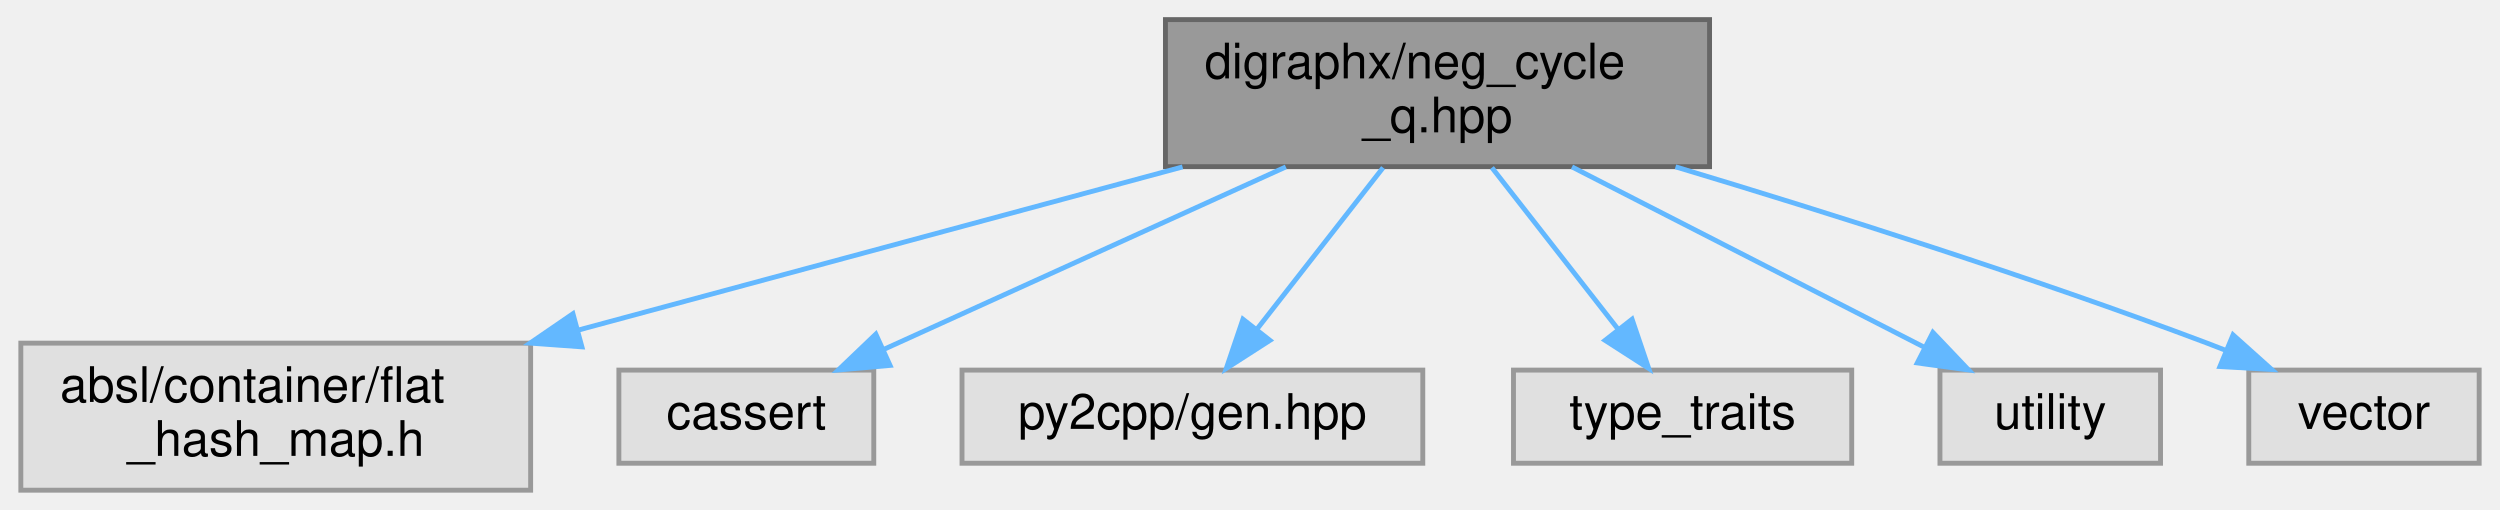
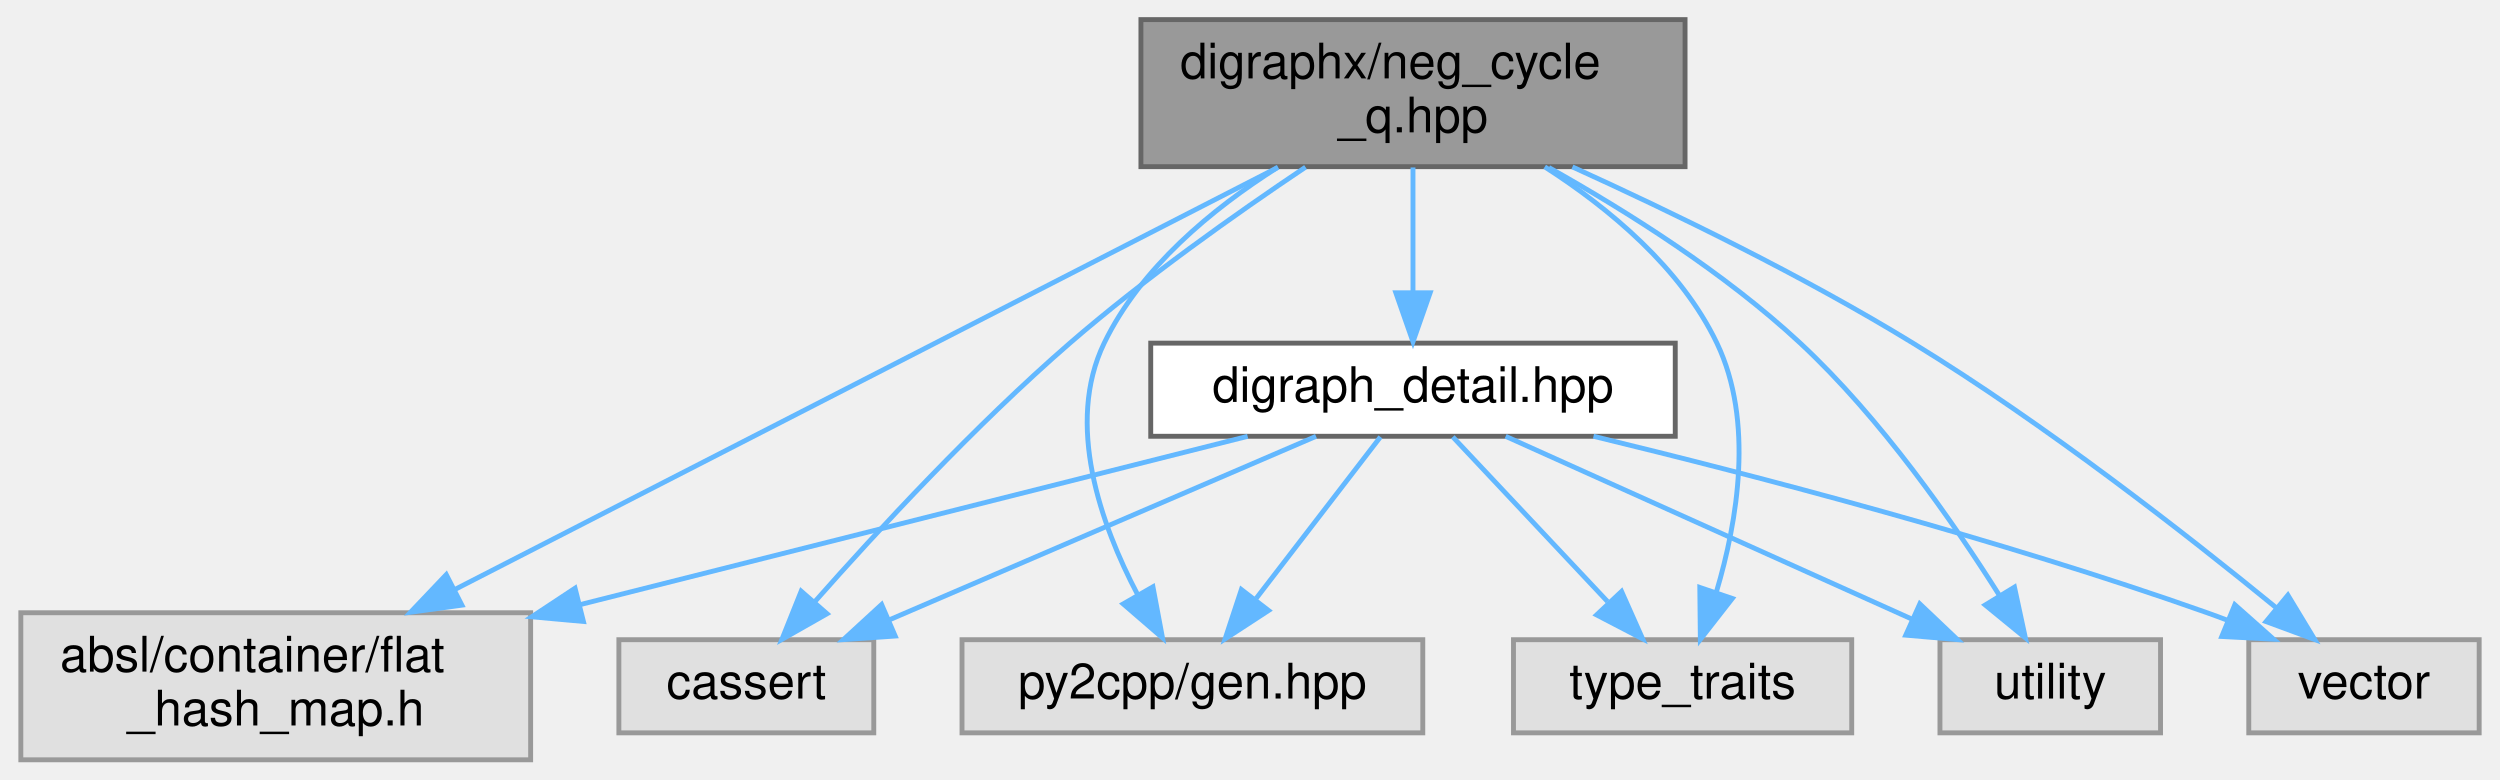
- <svg xmlns="http://www.w3.org/2000/svg" xmlns:xlink="http://www.w3.org/1999/xlink" width="510pt" height="104pt" viewBox="0.00 0.00 509.50 104.00">
-   <g id="graph0" class="graph" transform="scale(1 1) rotate(0) translate(4 100)">
+ <svg xmlns="http://www.w3.org/2000/svg" xmlns:xlink="http://www.w3.org/1999/xlink" width="510pt" height="159pt" viewBox="0.00 0.00 509.50 159.00">
+   <g id="graph0" class="graph" transform="scale(1 1) rotate(0) translate(4 155)">
    <g id="Node000001" class="node">
      <g id="a_Node000001">
        <a xlink:title="Negative cycle detection with constraints using Howard's method.">
-           <polygon fill="#999999" stroke="#666666" points="344.5,-96 233.5,-96 233.5,-66 344.5,-66 344.5,-96" />
-           <text text-anchor="start" x="241.5" y="-84" font-family="Helvetica,sans-Serif" font-size="10.00">digraphx/neg_cycle</text>
-           <text text-anchor="middle" x="289" y="-73" font-family="Helvetica,sans-Serif" font-size="10.00">_q.hpp</text>
+           <polygon fill="#999999" stroke="#666666" points="339.5,-151 228.5,-151 228.5,-121 339.5,-121 339.5,-151" />
+           <text text-anchor="start" x="236.5" y="-139" font-family="Helvetica,sans-Serif" font-size="10.00">digraphx/neg_cycle</text>
+           <text text-anchor="middle" x="284" y="-128" font-family="Helvetica,sans-Serif" font-size="10.00">_q.hpp</text>
        </a>
      </g>
    </g>
    <g id="Node000002" class="node">
      <g id="a_Node000002">
        <a xlink:title=" ">
          <polygon fill="#e0e0e0" stroke="#999999" points="104,-30 0,-30 0,0 104,0 104,-30" />
          <text text-anchor="start" x="8" y="-18" font-family="Helvetica,sans-Serif" font-size="10.00">absl/container/flat</text>
          <text text-anchor="middle" x="52" y="-7" font-family="Helvetica,sans-Serif" font-size="10.00">_hash_map.h</text>
        </a>
      </g>
    </g>
    <g id="edge1_Node000001_Node000002" class="edge">
      <g id="a_edge1_Node000001_Node000002">
        <a xlink:title=" ">
-           <path fill="none" stroke="#63b8ff" d="M236.99,-65.95C200.72,-56.16 152.15,-43.05 113.89,-32.71" />
-           <polygon fill="#63b8ff" stroke="#63b8ff" points="114.46,-29.24 103.89,-30.01 112.63,-36 114.46,-29.24" />
+           <path fill="none" stroke="#63b8ff" d="M256.48,-120.88C214.7,-99.46 135.24,-58.7 88.63,-34.79" />
+           <polygon fill="#63b8ff" stroke="#63b8ff" points="89.98,-31.55 79.49,-30.1 86.79,-37.78 89.98,-31.55" />
        </a>
      </g>
    </g>
    <g id="Node000003" class="node">
      <g id="a_Node000003">
        <a xlink:title=" ">
          <polygon fill="#e0e0e0" stroke="#999999" points="174,-24.5 122,-24.5 122,-5.5 174,-5.5 174,-24.5" />
          <text text-anchor="middle" x="148" y="-12.5" font-family="Helvetica,sans-Serif" font-size="10.00">cassert</text>
        </a>
      </g>
    </g>
    <g id="edge2_Node000001_Node000003" class="edge">
      <g id="a_edge2_Node000001_Node000003">
        <a xlink:title=" ">
-           <path fill="none" stroke="#63b8ff" d="M258.06,-65.95C233.55,-54.83 199.61,-39.42 175.92,-28.67" />
-           <polygon fill="#63b8ff" stroke="#63b8ff" points="177.32,-25.46 166.76,-24.52 174.42,-31.84 177.32,-25.46" />
+           <path fill="none" stroke="#63b8ff" d="M262.08,-120.9C247.87,-111.38 229.24,-98.2 214,-85 194.73,-68.3 174.79,-46.76 161.94,-32.22" />
+           <polygon fill="#63b8ff" stroke="#63b8ff" points="164.47,-29.8 155.25,-24.56 159.19,-34.4 164.47,-29.8" />
        </a>
      </g>
    </g>
    <g id="Node000004" class="node">
      <g id="a_Node000004">
        <a xlink:title=" ">
          <polygon fill="#e0e0e0" stroke="#999999" points="286,-24.5 192,-24.5 192,-5.5 286,-5.5 286,-24.5" />
          <text text-anchor="middle" x="239" y="-12.5" font-family="Helvetica,sans-Serif" font-size="10.00">py2cpp/gen.hpp</text>
        </a>
      </g>
    </g>
    <g id="edge3_Node000001_Node000004" class="edge">
      <g id="a_edge3_Node000001_Node000004">
        <a xlink:title=" ">
-           <path fill="none" stroke="#63b8ff" d="M277.9,-65.8C270.34,-56.11 260.28,-43.24 252.29,-33.01" />
-           <polygon fill="#63b8ff" stroke="#63b8ff" points="254.82,-30.57 245.91,-24.84 249.31,-34.88 254.82,-30.57" />
+           <path fill="none" stroke="#63b8ff" d="M256.38,-120.85C243.06,-112.41 228.41,-100.34 221,-85 213.04,-68.52 220.28,-48.05 227.82,-33.71" />
+           <polygon fill="#63b8ff" stroke="#63b8ff" points="230.95,-35.29 232.9,-24.88 224.88,-31.8 230.95,-35.29" />
        </a>
      </g>
    </g>
    <g id="Node000005" class="node">
      <g id="a_Node000005">
        <a xlink:title=" ">
          <polygon fill="#e0e0e0" stroke="#999999" points="373.5,-24.5 304.5,-24.5 304.5,-5.5 373.5,-5.5 373.5,-24.5" />
          <text text-anchor="middle" x="339" y="-12.5" font-family="Helvetica,sans-Serif" font-size="10.00">type_traits</text>
        </a>
      </g>
    </g>
    <g id="edge4_Node000001_Node000005" class="edge">
      <g id="a_edge4_Node000001_Node000005">
        <a xlink:title=" ">
-           <path fill="none" stroke="#63b8ff" d="M300.1,-65.8C307.66,-56.11 317.72,-43.24 325.71,-33.01" />
-           <polygon fill="#63b8ff" stroke="#63b8ff" points="328.69,-34.88 332.09,-24.84 323.18,-30.57 328.69,-34.88" />
+           <path fill="none" stroke="#63b8ff" d="M310.87,-120.96C324.06,-112.49 338.66,-100.34 346,-85 353.62,-69.07 350.21,-48.76 345.91,-34.3" />
+           <polygon fill="#63b8ff" stroke="#63b8ff" points="349.14,-32.91 342.62,-24.56 342.51,-35.16 349.14,-32.91" />
        </a>
      </g>
    </g>
    <g id="Node000006" class="node">
      <g id="a_Node000006">
        <a xlink:title=" ">
          <polygon fill="#e0e0e0" stroke="#999999" points="436.5,-24.5 391.5,-24.5 391.5,-5.5 436.5,-5.5 436.5,-24.5" />
          <text text-anchor="middle" x="414" y="-12.5" font-family="Helvetica,sans-Serif" font-size="10.00">utility</text>
        </a>
      </g>
    </g>
    <g id="edge5_Node000001_Node000006" class="edge">
      <g id="a_edge5_Node000001_Node000006">
        <a xlink:title=" ">
-           <path fill="none" stroke="#63b8ff" d="M316.43,-65.95C337.87,-54.98 367.45,-39.83 388.4,-29.11" />
-           <polygon fill="#63b8ff" stroke="#63b8ff" points="390.06,-32.19 397.36,-24.52 386.87,-25.96 390.06,-32.19" />
+           <path fill="none" stroke="#63b8ff" d="M311.72,-120.82C327.73,-111.85 347.67,-99.26 363,-85 379.46,-69.69 394.24,-48.44 403.6,-33.59" />
+           <polygon fill="#63b8ff" stroke="#63b8ff" points="406.7,-35.23 408.93,-24.87 400.73,-31.58 406.7,-35.23" />
        </a>
      </g>
    </g>
    <g id="Node000007" class="node">
      <g id="a_Node000007">
        <a xlink:title=" ">
          <polygon fill="#e0e0e0" stroke="#999999" points="501.5,-24.5 454.5,-24.5 454.5,-5.5 501.5,-5.5 501.5,-24.5" />
          <text text-anchor="middle" x="478" y="-12.5" font-family="Helvetica,sans-Serif" font-size="10.00">vector</text>
        </a>
      </g>
    </g>
    <g id="edge6_Node000001_Node000007" class="edge">
      <g id="a_edge6_Node000001_Node000007">
        <a xlink:title=" ">
-           <path fill="none" stroke="#63b8ff" d="M337.55,-65.97C368.8,-56.58 410.13,-43.52 446,-30 447.21,-29.54 448.45,-29.06 449.69,-28.57" />
-           <polygon fill="#63b8ff" stroke="#63b8ff" points="451.29,-31.69 459.18,-24.62 448.61,-25.23 451.29,-31.69" />
+           <path fill="none" stroke="#63b8ff" d="M316.52,-120.95C336.98,-111.66 363.63,-98.7 386,-85 413.07,-68.42 442,-45.82 460.04,-31.07" />
+           <polygon fill="#63b8ff" stroke="#63b8ff" points="462.48,-33.59 467.96,-24.53 458.02,-28.2 462.48,-33.59" />
+         </a>
+       </g>
+     </g>
+     <g id="Node000008" class="node">
+       <g id="a_Node000008">
+         <a xlink:href="digraph__detail_8hpp.html" target="_top" xlink:title="Internal implementation helpers shared by the digraphx algorithms.">
+           <polygon fill="white" stroke="#666666" points="337.5,-85 230.5,-85 230.5,-66 337.5,-66 337.5,-85" />
+           <text text-anchor="middle" x="284" y="-73" font-family="Helvetica,sans-Serif" font-size="10.00">digraph_detail.hpp</text>
+         </a>
+       </g>
+     </g>
+     <g id="edge7_Node000001_Node000008" class="edge">
+       <g id="a_edge7_Node000001_Node000008">
+         <a xlink:title=" ">
+           <path fill="none" stroke="#63b8ff" d="M284,-120.84C284,-113.21 284,-103.7 284,-95.45" />
+           <polygon fill="#63b8ff" stroke="#63b8ff" points="287.5,-95.27 284,-85.27 280.5,-95.27 287.5,-95.27" />
+         </a>
+       </g>
+     </g>
+     <g id="edge8_Node000008_Node000002" class="edge">
+       <g id="a_edge8_Node000008_Node000002">
+         <a xlink:title=" ">
+           <path fill="none" stroke="#63b8ff" d="M250.27,-65.99C214.7,-57.03 157.89,-42.7 114.18,-31.68" />
+           <polygon fill="#63b8ff" stroke="#63b8ff" points="114.77,-28.22 104.22,-29.17 113.06,-35.01 114.77,-28.22" />
+         </a>
+       </g>
+     </g>
+     <g id="edge10_Node000008_Node000003" class="edge">
+       <g id="a_edge10_Node000008_Node000003">
+         <a xlink:title=" ">
+           <path fill="none" stroke="#63b8ff" d="M264.22,-65.99C241.36,-56.16 203.51,-39.88 177.24,-28.58" />
+           <polygon fill="#63b8ff" stroke="#63b8ff" points="178.37,-25.25 167.8,-24.52 175.6,-31.68 178.37,-25.25" />
+         </a>
+       </g>
+     </g>
+     <g id="edge9_Node000008_Node000004" class="edge">
+       <g id="a_edge9_Node000008_Node000004">
+         <a xlink:title=" ">
+           <path fill="none" stroke="#63b8ff" d="M277.36,-65.87C270.71,-57.23 260.31,-43.7 252.01,-32.92" />
+           <polygon fill="#63b8ff" stroke="#63b8ff" points="254.54,-30.46 245.67,-24.67 248.99,-34.73 254.54,-30.46" />
+         </a>
+       </g>
+     </g>
+     <g id="edge11_Node000008_Node000005" class="edge">
+       <g id="a_edge11_Node000008_Node000005">
+         <a xlink:title=" ">
+           <path fill="none" stroke="#63b8ff" d="M292.12,-65.87C300.4,-57.05 313.47,-43.16 323.7,-32.27" />
+           <polygon fill="#63b8ff" stroke="#63b8ff" points="326.55,-34.35 330.85,-24.67 321.45,-29.56 326.55,-34.35" />
+         </a>
+       </g>
+     </g>
+     <g id="edge12_Node000008_Node000006" class="edge">
+       <g id="a_edge12_Node000008_Node000006">
+         <a xlink:title=" ">
+           <path fill="none" stroke="#63b8ff" d="M302.9,-65.99C324.66,-56.2 360.62,-40.02 385.71,-28.73" />
+           <polygon fill="#63b8ff" stroke="#63b8ff" points="387.39,-31.81 395.07,-24.52 384.52,-25.43 387.39,-31.81" />
+         </a>
+       </g>
+     </g>
+     <g id="edge13_Node000008_Node000007" class="edge">
+       <g id="a_edge13_Node000008_Node000007">
+         <a xlink:title=" ">
+           <path fill="none" stroke="#63b8ff" d="M320.82,-66C353.96,-57.96 403.8,-44.94 446,-30 447.39,-29.51 448.81,-28.98 450.24,-28.43" />
+           <polygon fill="#63b8ff" stroke="#63b8ff" points="451.65,-31.64 459.57,-24.6 448.99,-25.16 451.65,-31.64" />
        </a>
      </g>
    </g>
  </g>
</svg>
